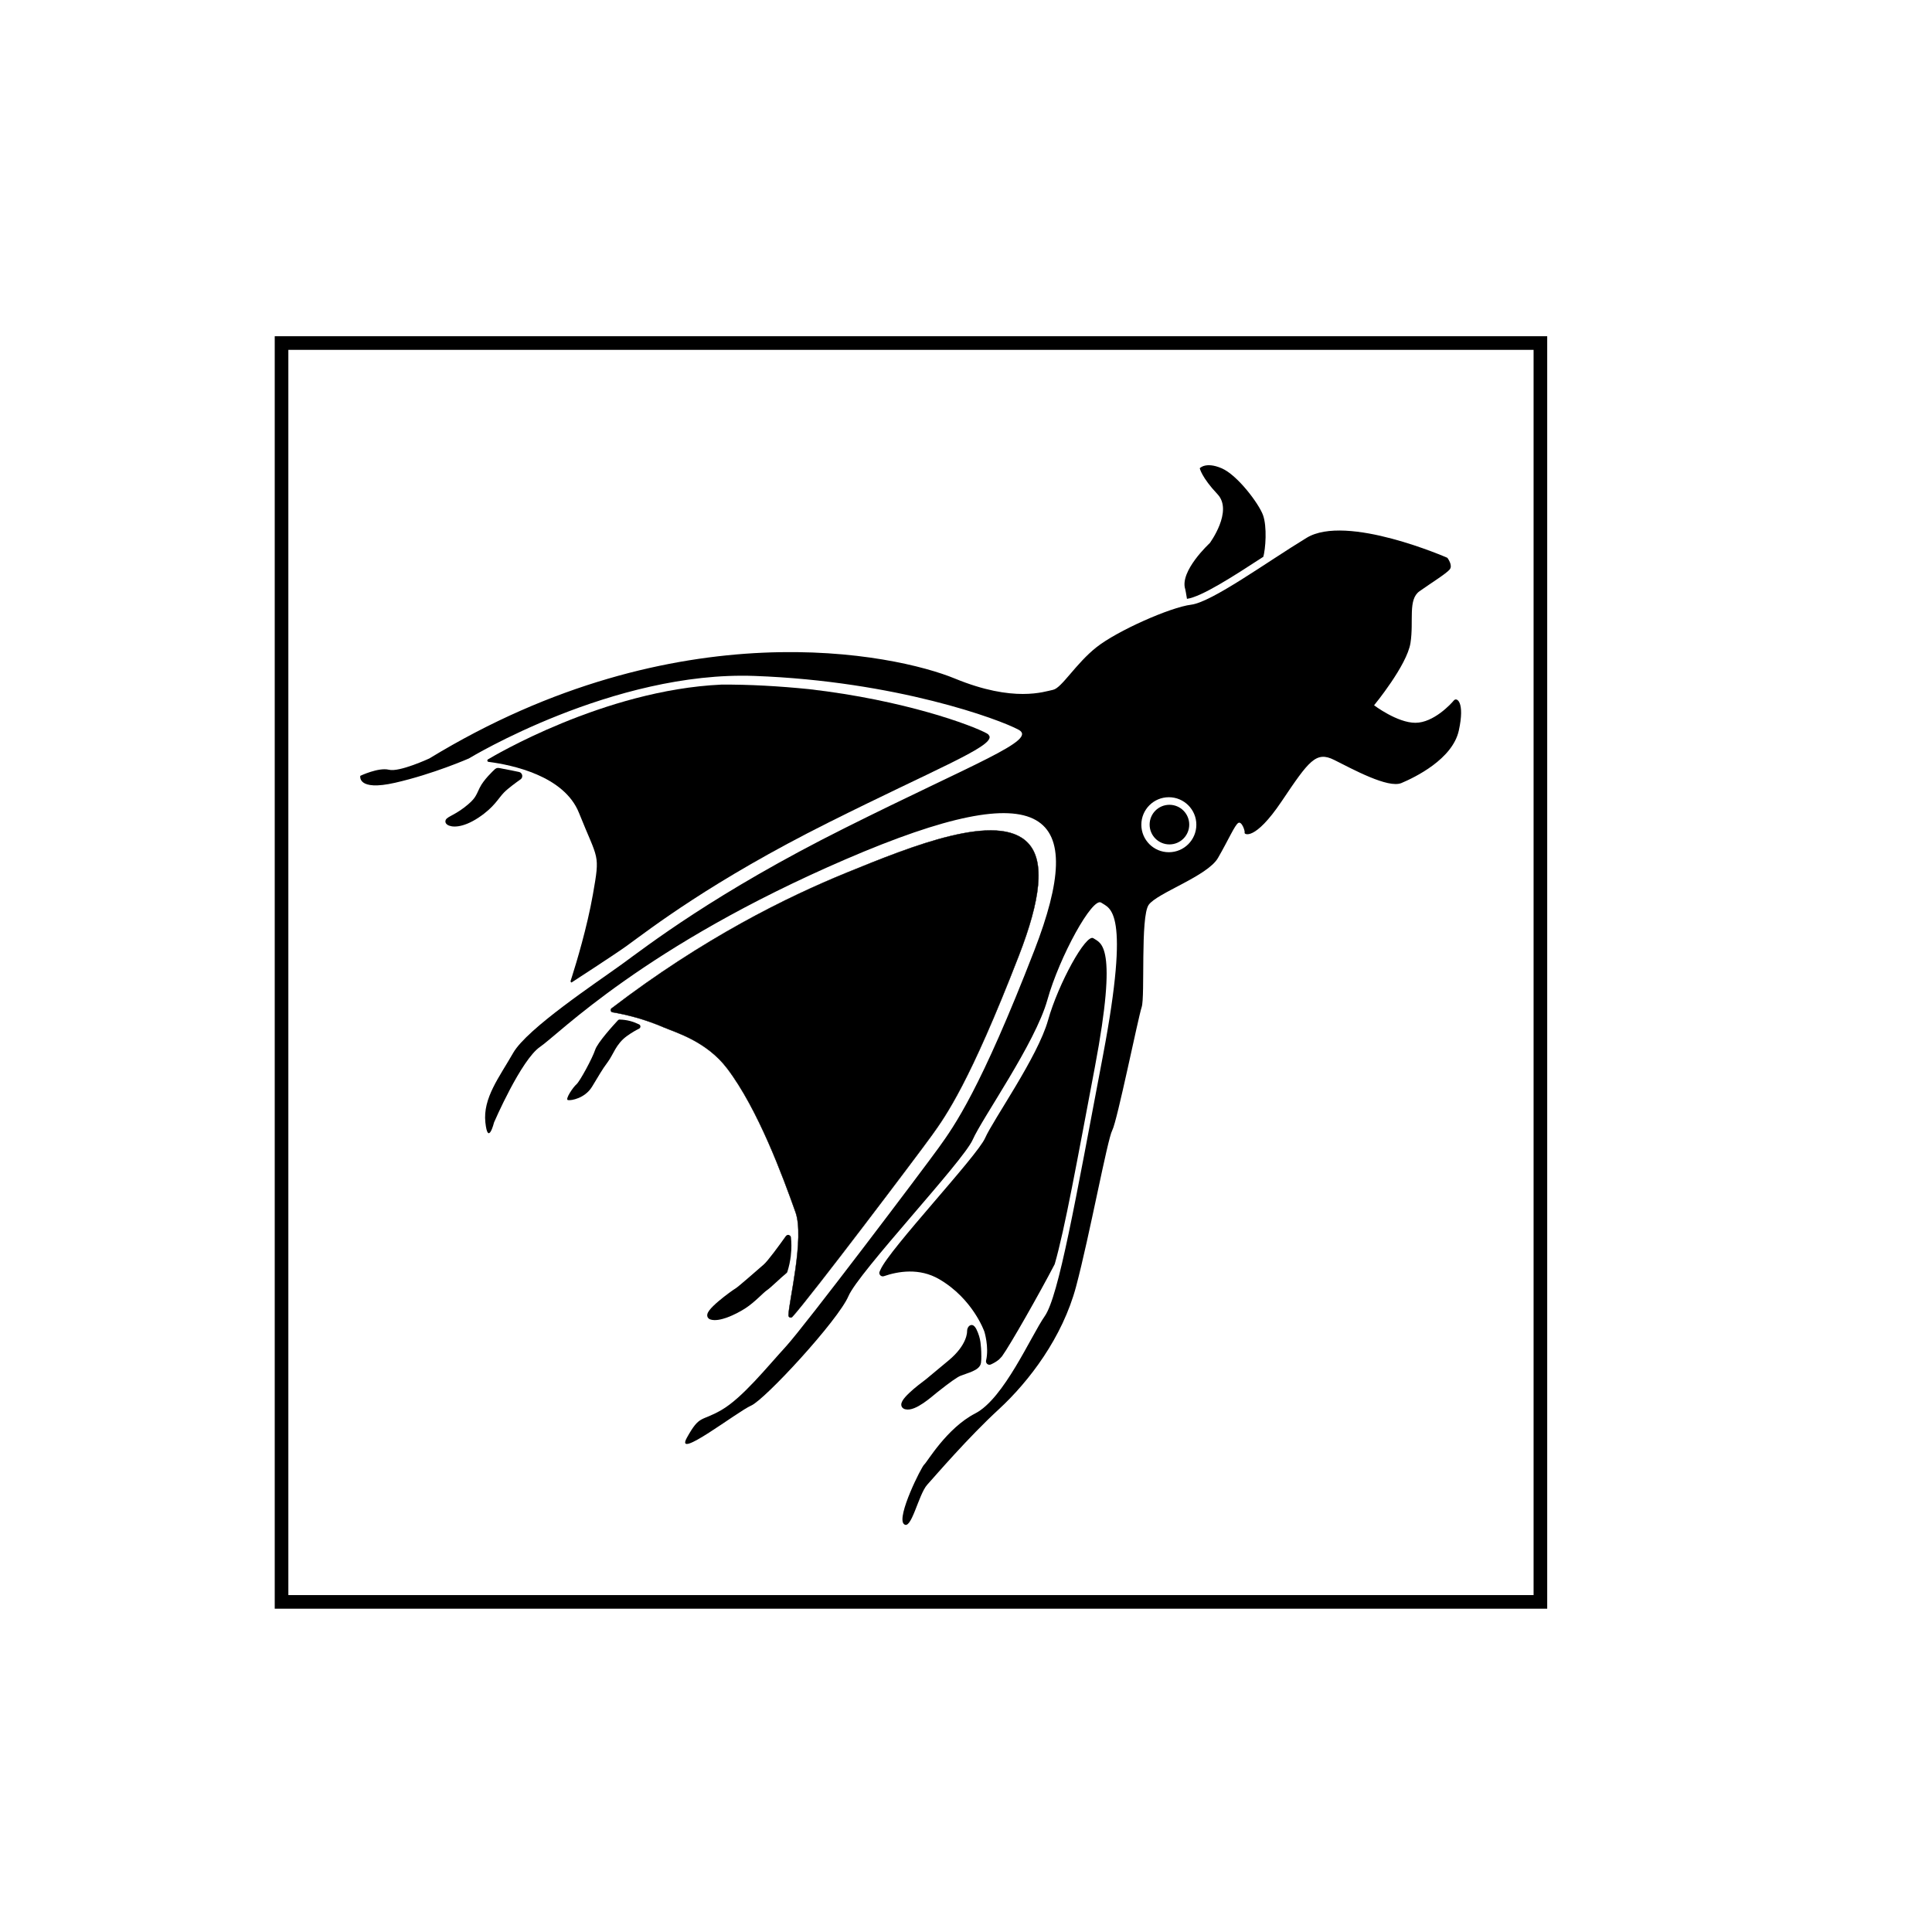
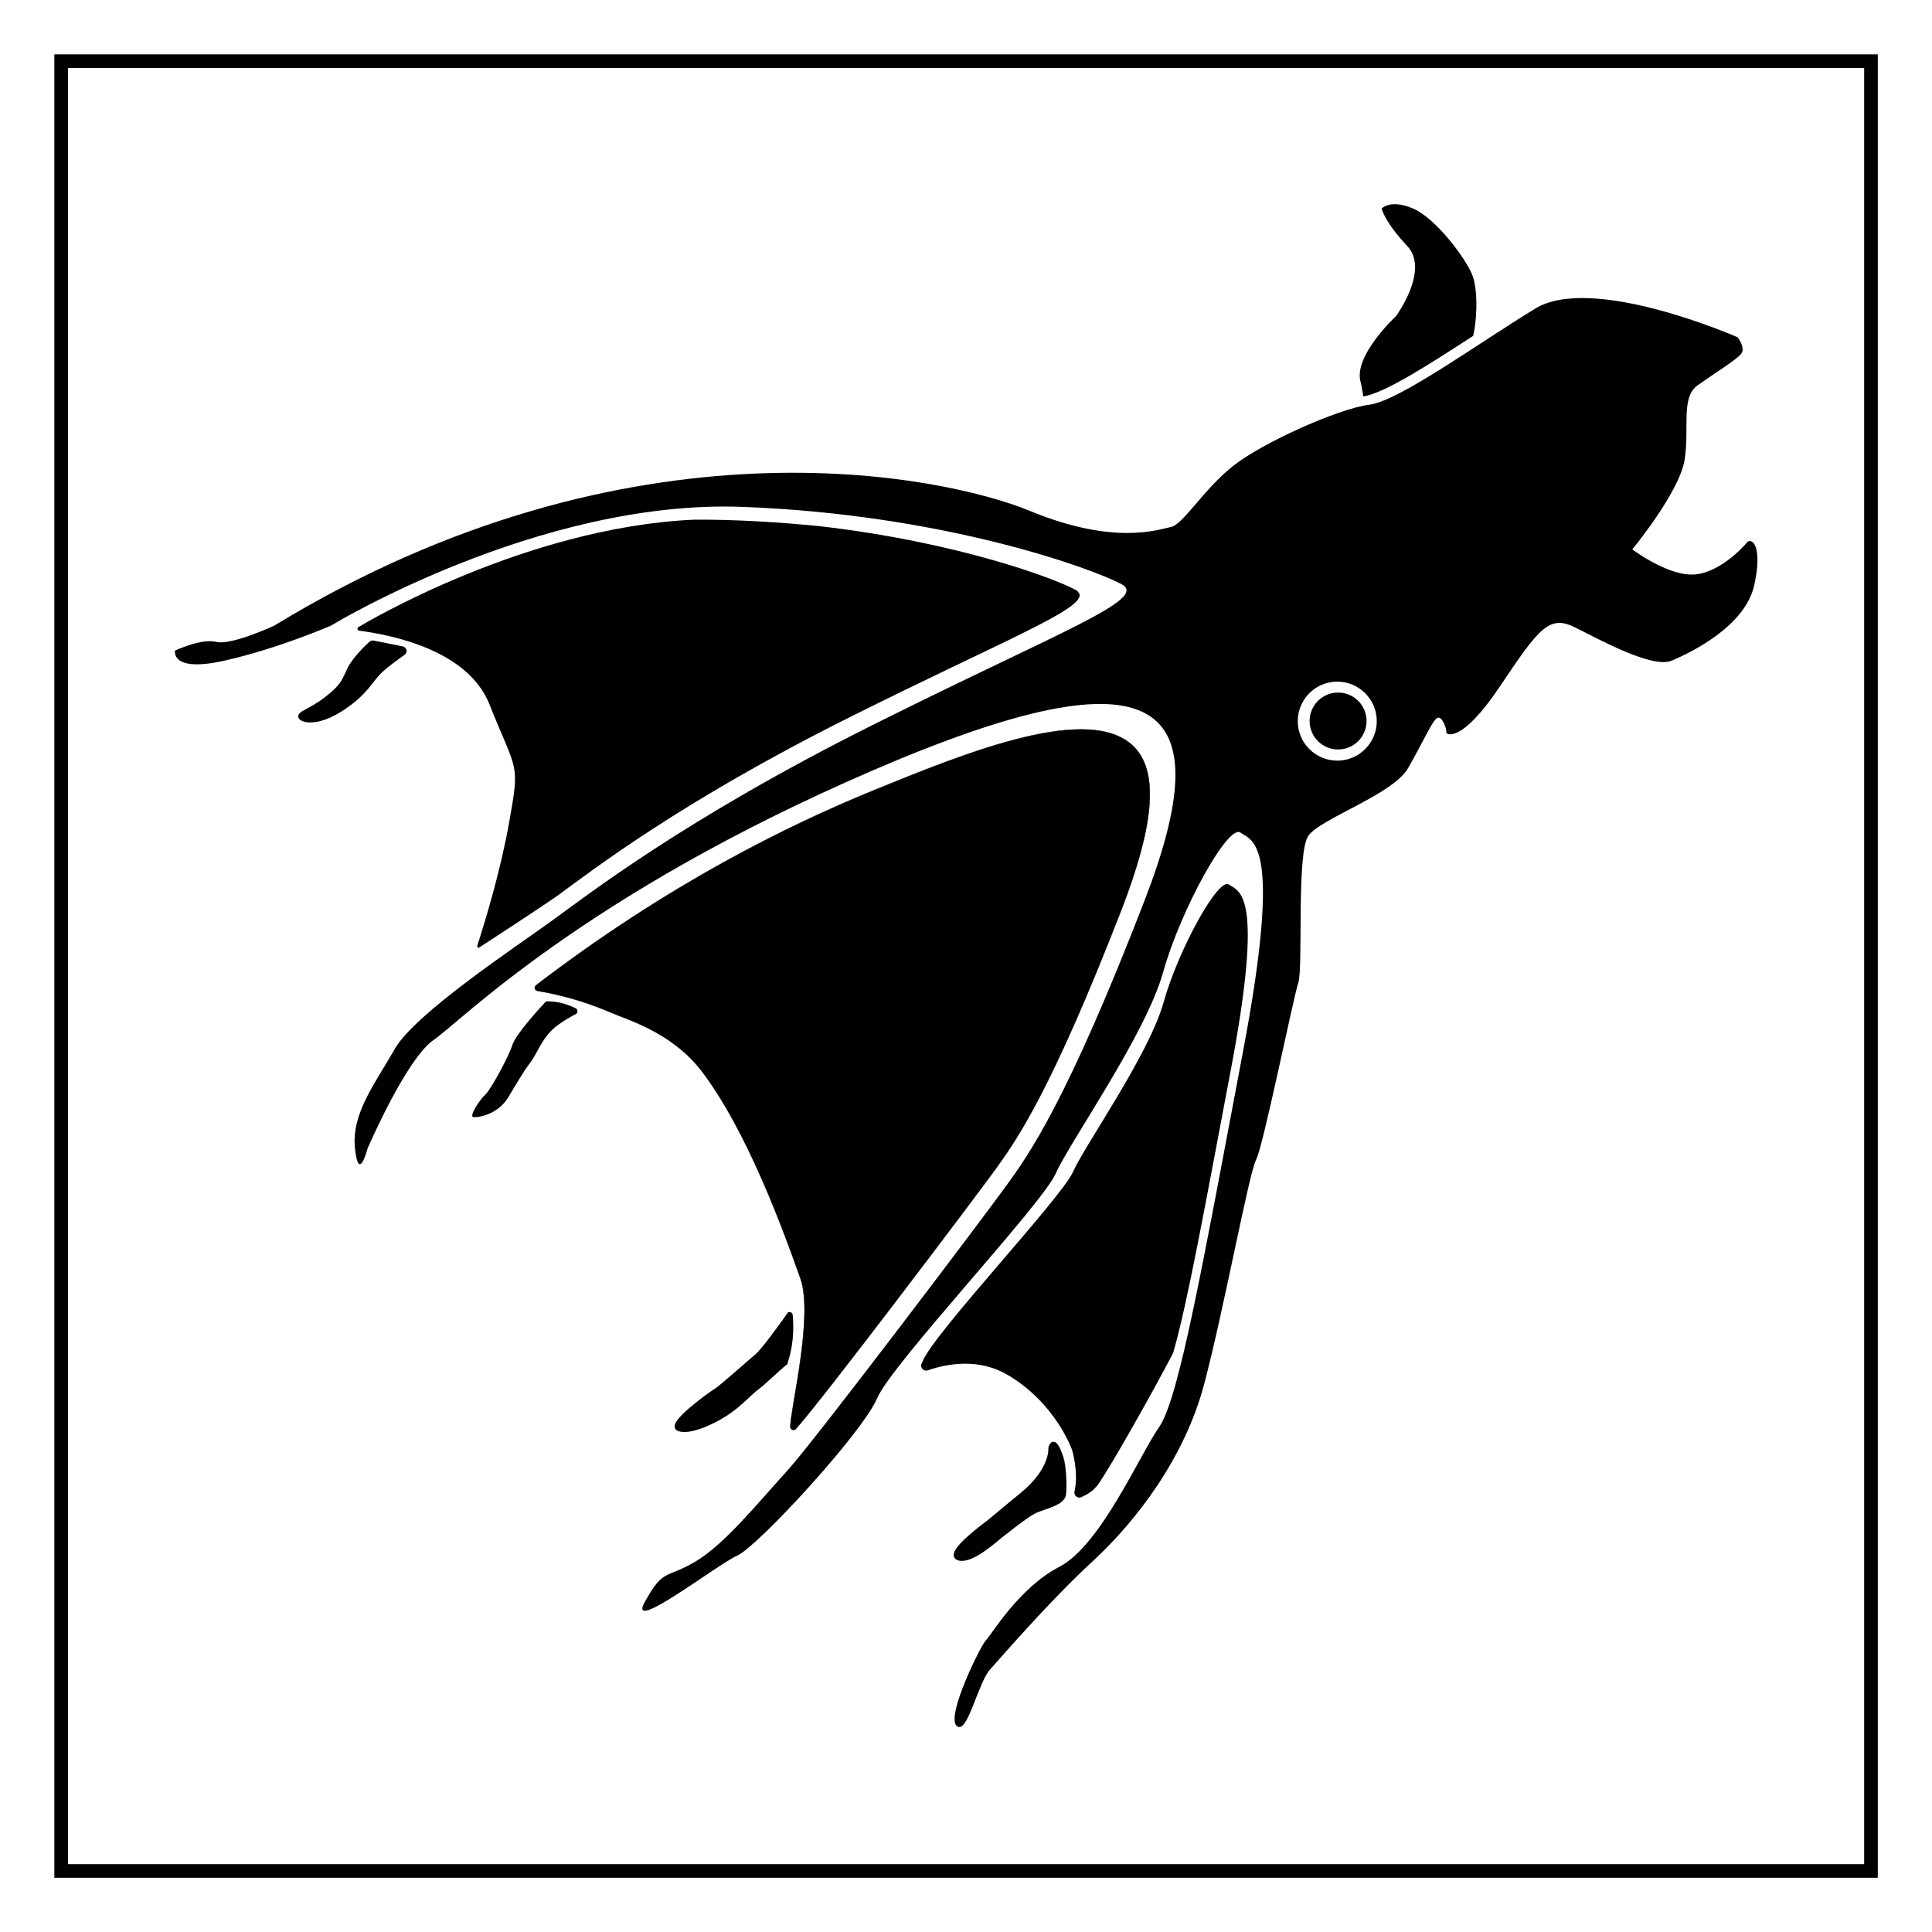
- <svg xmlns="http://www.w3.org/2000/svg" viewBox="0 0 1418.35 1418.35">
-   <defs>
-     <style>
-       .cls-1 {
-         fill: none;
-         stroke-width: 10px;
-       }
- 
-       .cls-1, .cls-2, .cls-3 {
-         stroke: #000;
-         stroke-miterlimit: 10;
-       }
- 
-       .cls-2 {
-         stroke-width: .25px;
-       }
- 
-       .cls-3 {
-         stroke-width: 4px;
-       }
- 
-       .cls-4 {
-         stroke-width: 0px;
-       }
-     </style>
-   </defs>
-   <g id="Ebene_3" data-name="Ebene 3">
-     <rect class="cls-1" x="206.69" y="251.84" width="924.17" height="924.17" />
+ <svg xmlns="http://www.w3.org/2000/svg" version="1.1" id="Ebene_1" x="0px" y="0px" viewBox="0 0 1418.3 1418.3" style="enable-background:new 0 0 1418.3 1418.3;" xml:space="preserve">
+   <style type="text/css">
+ 	.st0{fill:none;stroke:#000;stroke-width:10;stroke-miterlimit:10;}
+ 	.st1{fill:#000;stroke:#000;stroke-width:0.25;stroke-miterlimit:10;}
+ 	.st2{fill:#000;}
+ 	.st3{fill:#000;stroke:#000;stroke-width:4;stroke-miterlimit:10;}
+ </style>
+   <g id="Ebene_3">
+     <rect x="44.9" y="44.9" class="st0" width="1328.6" height="1328.6" />
  </g>
  <g id="traced">
    <g>
-       <path class="cls-2" d="m747.92,701.65c15.96-41.18,19.49-69.26,6.78-82.72-22.05-23.33-85.39,2.3-132.93,21.68-43.88,17.89-105.21,47.97-172.77,99.67-1.1.84-.68,2.6.69,2.83,10.27,1.74,23.41,4.96,37.83,11.18,8.36,3.61,31.1,10.01,46.36,30.11,22.62,29.78,40.87,79.32,50.16,105.51,6.74,19-4.97,65.75-5.16,75.59,0,.07,0,.13,0,.2.04,1.44,1.8,2.09,2.77,1.03h0c12.79-13.95,91.85-118.59,102.32-133.13,10.46-14.53,27.9-38.95,63.95-131.96Z" />
-       <path class="cls-4" d="m411.06,737.2h-.02c-.08.29-.06.24.02,0Z" />
-       <path class="cls-4" d="m412.51,732.66l-1.47,4.53s.55-1.64,1.47-4.53h0Z" />
-       <path class="cls-4" d="m722.61,977.42s3.63,11.41,1.31,21.39c-.47,2.04,1.58,3.75,3.49,2.89s4.03-2.02,5.9-3.56c.08-.07.16-.14.24-.22.63-.64,1.27-1.31,1.89-2.01.07-.08.13-.15.19-.23,5.92-8.15,27.47-46.1,38.54-67.37.08-.15.14-.31.19-.47,7.35-25.5,16.38-75.54,29.43-144.49,17.19-90.78,4.3-90.78-1.07-94.54-5.37-3.76-25.78,33.31-33.31,60.16-7.52,26.86-40.29,73.06-46.2,86.49-5.91,13.43-70.37,81.65-76.82,96.69-.17.39-.36.79-.57,1.22-1.02,2.02.95,4.26,3.09,3.52,10.47-3.62,26.06-6.22,40.52,2.17,24.77,14.38,33.16,38.36,33.16,38.36Z" />
-       <path class="cls-4" d="m724.27,538.32c-10.57-5.77-59.89-24.31-130.35-32.4-21.56-2.17-43.67-3.48-64.39-3.32-86.43,3.97-168.75,53.37-171.06,54.76-.04.02-.06.04-.1.05,0,0,0,0,0,0-.93.4-.74,1.77.26,1.9,17.27,2.23,55.51,10.18,66.4,37.41,14.21,35.53,15.63,29.27,10.23,59.97-4.27,24.25-12.18,50.31-15.32,60.18,0,0-.6,1.91-1.01,3.18-.17.52.12,1.08.63,1.25,0,0,32.37-20.98,40.59-26.94,16.76-12.14,61.84-47.39,148.54-90.74,77.9-38.95,119.4-55.04,117.8-62.93-.03-.13-.09-.25-.16-.36-.23-.35-.46-.68-.68-1.01-.05-.08-.11-.15-.18-.21-.32-.28-.71-.55-1.19-.81Z" />
+       <path class="st1" d="M823.3,667.7c22.9-59.2,28-99.6,9.7-118.9c-31.7-33.5-122.8,3.3-191.1,31.2c-63.1,25.7-151.3,69-248.4,143.3    c-1.6,1.2-1,3.7,1,4.1c14.8,2.5,33.7,7.1,54.4,16.1c12,5.2,44.7,14.4,66.6,43.3c32.5,42.8,58.8,114,72.1,151.7    c9.7,27.3-7.1,94.5-7.4,108.7c0,0.1,0,0.2,0,0.3c0.1,2.1,2.6,3,4,1.5l0,0c18.4-20.1,132-170.5,147.1-191.4    C746.4,836.5,771.4,801.4,823.3,667.7L823.3,667.7z" />
+       <path class="st2" d="M339,718.8L339,718.8C338.9,719.2,338.9,719.1,339,718.8z" />
+       <path class="st2" d="M341.1,712.3l-2.1,6.5C339,718.8,339.8,716.4,341.1,712.3L341.1,712.3z" />
+       <path class="st2" d="M786.9,1064.1c0,0,5.2,16.4,1.9,30.8c-0.7,2.9,2.3,5.4,5,4.2s5.8-2.9,8.5-5.1c0.1-0.1,0.2-0.2,0.3-0.3    c0.9-0.9,1.8-1.9,2.7-2.9c0.1-0.1,0.2-0.2,0.3-0.3c8.5-11.7,39.5-66.3,55.4-96.9c0.1-0.2,0.2-0.4,0.3-0.7    c10.6-36.7,23.5-108.6,42.3-207.7c24.7-130.5,6.2-130.5-1.5-135.9c-7.7-5.4-37.1,47.9-47.9,86.5c-10.8,38.6-57.9,105-66.4,124.3    c-8.5,19.3-101.2,117.4-110.4,139c-0.2,0.6-0.5,1.1-0.8,1.8c-1.5,2.9,1.4,6.1,4.4,5.1c15.1-5.2,37.5-8.9,58.3,3.1    C774.8,1029.7,786.9,1064.1,786.9,1064.1L786.9,1064.1z" />
+       <path class="st2" d="M789.3,432.9c-15.2-8.3-86.1-34.9-187.4-46.6c-31-3.1-62.8-5-92.6-4.8c-124.3,5.7-242.6,76.7-245.9,78.7    c-0.1,0-0.1,0.1-0.1,0.1l0,0c-1.3,0.6-1.1,2.5,0.4,2.7c24.8,3.2,79.8,14.6,95.5,53.8c20.4,51.1,22.5,42.1,14.7,86.2    c-6.1,34.9-17.5,72.3-22,86.5c0,0-0.9,2.7-1.5,4.6c-0.2,0.7,0.2,1.6,0.9,1.8c0,0,46.5-30.2,58.4-38.7    c24.1-17.5,88.9-68.1,213.5-130.4c112-56,171.7-79.1,169.3-90.5c0-0.2-0.1-0.4-0.2-0.5c-0.3-0.5-0.7-1-1-1.5    c-0.1-0.1-0.2-0.2-0.3-0.3C790.5,433.6,790,433.2,789.3,432.9L789.3,432.9z" />
    </g>
    <g id="Ear">
-       <path class="cls-4" d="m874.74,457.12s-.05.09-.08.13c.03-.04.05-.09.08-.13Z" />
-       <path class="cls-4" d="m875.04,456.55c-.02.05-.05.11-.07.16.02-.05.05-.1.07-.16Z" />
-       <path class="cls-4" d="m875.82,451.49c0-.08,0-.16,0-.24,0,.08,0,.16,0,.24Z" />
-       <path class="cls-4" d="m875.29,455.89c-.02.06-.04.11-.05.16.02-.05.04-.11.05-.16Z" />
-       <path class="cls-4" d="m870.14,432.65s.71,3.13,1.26,6.99c10.84-1.59,33.47-16.18,56.06-30.89-.08.29-.15.58-.23.84,2.01-6.68,3.01-23.06,0-31.41-3.01-8.35-18.71-29.41-30.41-34.42-11.7-5.01-16.04,0-16.04,0,0,0,1.34,6.68,13.03,19.05,11.7,12.36-5.68,35.9-5.68,35.9,0,0-22.39,20.58-17.98,33.94Z" />
-       <path class="cls-4" d="m874.29,457.69s.05-.05.07-.08c-.02.03-.05.06-.07.08Z" />
-       <path class="cls-4" d="m875.7,448.22s0-.06,0-.09c0,.03,0,.06,0,.09Z" />
-       <path class="cls-4" d="m875.81,450.47c0-.08,0-.16,0-.25,0,.08,0,.16,0,.25Z" />
-       <path class="cls-4" d="m875.48,455.15s-.02.08-.03.12c0-.04.02-.08.03-.12Z" />
-       <path class="cls-4" d="m875.77,449.39c0-.07,0-.14-.01-.21,0,.07,0,.14.01.21Z" />
-       <path class="cls-4" d="m873.37,458.23c.17-.05.34-.12.49-.21l-.49.21Z" />
-       <path class="cls-4" d="m875.8,452.3c0,.06,0,.12,0,.17,0-.06,0-.11,0-.17Z" />
-       <polygon class="cls-4" points="873.86 458.02 873.86 458.02 873.86 458.02 873.86 458.02" />
+       <path class="st2" d="M1005.6,316.1c0,0-0.1,0.1-0.1,0.2C1005.5,316.3,1005.5,316.2,1005.6,316.1z" />
+       <path class="st2" d="M1006,315.3c0,0.1-0.1,0.2-0.1,0.2C1006,315.5,1006,315.4,1006,315.3z" />
+       <path class="st2" d="M1007.1,308.1c0-0.1,0-0.2,0-0.3C1007.1,307.8,1007.1,307.9,1007.1,308.1z" />
+       <path class="st2" d="M1006.4,314.4c0,0.1-0.1,0.2-0.1,0.2C1006.3,314.5,1006.4,314.4,1006.4,314.4z" />
+       <path class="st2" d="M999,281c0,0,1,4.5,1.8,10c15.6-2.3,48.1-23.3,80.6-44.4c-0.1,0.4-0.2,0.8-0.3,1.2c2.9-9.6,4.3-33.2,0-45.2    c-4.3-12-26.9-42.3-43.7-49.5c-16.8-7.2-23.1,0-23.1,0s1.9,9.6,18.7,27.4c16.8,17.8-8.2,51.6-8.2,51.6S992.7,261.8,999,281    L999,281z" />
+       <path class="st2" d="M1004.9,317c0,0,0.1-0.1,0.1-0.1C1005,316.9,1005,316.9,1004.9,317z" />
+       <path class="st2" d="M1007,303.4c0,0,0-0.1,0-0.1C1007,303.3,1007,303.3,1007,303.4z" />
+       <path class="st2" d="M1007.1,306.6c0-0.1,0-0.2,0-0.4C1007.1,306.3,1007.1,306.5,1007.1,306.6z" />
+       <path class="st2" d="M1006.7,313.3c0,0,0,0.1,0,0.2C1006.6,313.4,1006.6,313.4,1006.7,313.3z" />
+       <path class="st2" d="M1007.1,305c0-0.1,0-0.2,0-0.3C1007.1,304.8,1007.1,304.9,1007.1,305z" />
+       <path class="st2" d="M1003.6,317.7c0.2-0.1,0.5-0.2,0.7-0.3L1003.6,317.7z" />
+       <path class="st2" d="M1007.1,309.2c0,0.1,0,0.2,0,0.2C1007.1,309.4,1007.1,309.3,1007.1,309.2z" />
+       <polygon class="st2" points="1004.3,317.4 1004.3,317.4 1004.3,317.4   " />
    </g>
-     <circle id="Eye" class="cls-4" cx="858.52" cy="605.37" r="14.54" />
-     <path id="Body" class="cls-4" d="m1067.35,514.18c-2.06,2.57-14.9,16.45-28.27,16.45s-30.32-12.85-30.32-12.85c0,0,24.15-29.29,26.72-45.74,2.57-16.45-2.06-31.86,6.68-38.03,8.74-6.17,19.53-12.85,22.1-15.93,2.57-3.08-1.71-8.58-1.71-8.58,0,0-73.97-32.52-103.3-14.67-29.33,17.85-69.51,47.19-84.81,49.1-15.3,1.91-54.2,19.13-69.51,31.25-15.3,12.12-25.51,29.97-31.88,31.25-6.38,1.28-28.7,9.57-72.06-8.29-43.36-17.85-203.74-52.29-385.79,58.67,0,0-22,10.2-29.65,8.29-7.65-1.91-21.04,4.46-21.04,4.46,0,0-2.55,11.48,25.51,5.1,28.06-6.38,54.2-17.85,54.2-17.85,0,0,105.85-64.4,209.79-60.58,103.94,3.83,179.82,31.88,193.85,39.54,14.03,7.65-31.88,24.23-127.53,72.06-95.65,47.83-145.39,86.72-163.88,100.11-18.49,13.39-69.51,47.19-79.71,65.04-10.2,17.85-22.32,33.16-20.41,51.01,1.91,17.85,6.38,0,6.38,0,0,0,19.77-45.91,33.8-55.48,14.03-9.57,76.52-73.97,224.46-137.74,147.94-63.77,177.91-35.07,138.37,66.96-39.54,102.03-58.67,128.81-70.14,144.75-11.48,15.94-98.2,130.72-112.23,146.03-14.03,15.3-31.88,37.62-47.19,46.55-15.3,8.93-15.94,3.19-25.51,20.41-9.57,17.22,36.98-19.13,47.19-23.59,10.2-4.46,63.77-62.49,71.42-80.35,7.65-17.85,84.17-98.84,91.19-114.78,7.01-15.94,45.91-70.78,54.84-102.66,8.93-31.88,33.16-75.88,39.54-71.42,6.38,4.46,21.68,4.46,1.28,112.23-20.41,107.77-32.52,176.63-42.72,191.3-10.2,14.67-29.97,60.58-51.01,71.42-21.04,10.84-35.34,35.75-37.47,37.52s-20.44,38.34-15.01,43.66c5.43,5.32,10.75-21.65,17.14-28.75,6.39-7.1,30.17-34.79,52.53-55.37s46.85-52.89,56.79-90.16c9.94-37.27,22.98-108.08,26.58-114.76,3.6-6.68,19.02-82.74,21.59-90.45,2.57-7.71-1.03-66.3,5.14-75.03,6.17-8.74,43.17-21.07,50.88-34.43,7.71-13.36,12.33-24.15,14.9-25.7,2.57-1.54,5.14,6.17,4.63,7.2-.51,1.03,7.2,6.68,27.24-23.13,20.04-29.81,25.18-37,38.55-30.32,13.36,6.68,39.57,21.07,49.34,16.96,9.76-4.11,37.52-17.47,42.14-38.55,4.63-21.07-1.54-24.67-3.6-22.1Zm-209.26,111.47c-11.15,0-20.19-9.04-20.19-20.19s9.04-20.19,20.19-20.19,20.19,9.04,20.19,20.19-9.04,20.19-20.19,20.19Z" />
-     <path class="cls-3" d="m380.64,568.69c.87.19,1.1,1.32.37,1.83-3.08,2.16-9.18,6.57-12.44,9.89-4.49,4.58-7.06,10.67-18.36,18.16-11.3,7.49-18.71,6.81-20.84,5.12s4.31-2.82,12.81-9.4c8.5-6.59,8.81-8.94,11.77-15.07,2.58-5.35,9.24-11.69,10.91-13.23.24-.22.57-.31.89-.25,8.31,1.57,12.66,2.46,14.89,2.95Z" />
-     <path class="cls-4" d="m455.36,748.53c-.62-.16-1.27.04-1.71.5-3.04,3.27-14.94,16.27-16.72,21.69-2.05,6.23-11.33,23.31-13.75,25.32-2.41,2.02-8.57,11.1-6.25,11.58,2.32.48,12.45-1.28,17.66-9.74,5.21-8.47,7.35-12.59,11.53-18.13,4.19-5.55,5.98-13.3,14.19-19.2,3.52-2.53,6.55-4.24,8.86-5.37,1.47-.72,1.25-2.88-.34-3.28-1.6-.79-3.63-1.63-6.03-2.28-2.87-.77-5.42-1.03-7.43-1.1Z" />
-     <path class="cls-3" d="m718.42,995.61c.02,1.3.02,2.74-.22,4.59,0,.03,0,.05,0,.05-.61,4.08-8.21,5.68-13.92,7.97-2.49,1-7.77,4.63-17.78,12.59-3.53,2.81-15.31,13.53-21.55,11.82-6.24-1.71,11.92-15.4,14.36-17.17,2.44-1.77,6.15-5.12,18.14-14.98,14.91-12.26,14.55-22.75,14.52-23.3,0,0,0-.01,0-.02-.05-1.1.67-2.34,1.21-2.44,1.06-.2,2.81,3.72,3.74,6.83.88,2.92,1.07,5.33,1.31,8.31.14,1.68.16,3.03.2,5.74Z" />
-     <path class="cls-3" d="m578.66,921.04c.5-4.73.38-8.93.03-12.41,0-.07-.1-.1-.14-.04-5,7.03-13.37,18.54-16.63,21.31-4.77,4.06-18.73,16.48-20.88,17.68-2.15,1.19-24.5,17.26-18.99,19.16,5.51,1.9,16.91-3.37,23.88-7.83,6.98-4.46,13.01-11.42,16.08-13.43,2.32-1.53,10-9.08,14.1-12.38.01,0,.02-.02.02-.04,1.06-3.33,2.03-7.37,2.52-12.02Z" />
+     <circle id="Eye" class="st2" cx="982.3" cy="529.3" r="20.9" />
+     <path id="Body" class="st2" d="M1282.5,398.2c-3,3.7-21.4,23.6-40.6,23.6c-19.2,0-43.6-18.5-43.6-18.5s34.7-42.1,38.4-65.8   c3.7-23.6-3-45.8,9.6-54.7c12.6-8.9,28.1-18.5,31.8-22.9c3.7-4.4-2.5-12.3-2.5-12.3s-106.3-46.8-148.5-21.1   c-42.2,25.7-99.9,67.8-121.9,70.6c-22,2.7-77.9,27.5-99.9,44.9c-22,17.4-36.7,43.1-45.8,44.9c-9.2,1.8-41.3,13.8-103.6-11.9   c-62.3-25.7-292.9-75.2-554.6,84.3c0,0-31.6,14.7-42.6,11.9c-11-2.7-30.2,6.4-30.2,6.4s-3.7,16.5,36.7,7.3s77.9-25.7,77.9-25.7   s152.2-92.6,301.6-87.1c149.4,5.5,258.5,45.8,278.7,56.8c20.2,11-45.8,34.8-183.3,103.6s-209,124.7-235.6,143.9   c-26.6,19.2-99.9,67.8-114.6,93.5c-14.7,25.7-32.1,47.7-29.3,73.3c2.7,25.7,9.2,0,9.2,0s28.4-66,48.6-79.8   c20.2-13.8,110-106.3,322.7-198s255.8-50.4,198.9,96.3c-56.8,146.7-84.3,185.2-100.8,208.1c-16.5,22.9-141.2,187.9-161.3,209.9   c-20.2,22-45.8,54.1-67.8,66.9c-22,12.8-22.9,4.6-36.7,29.3s53.2-27.5,67.8-33.9c14.7-6.4,91.7-89.8,102.7-115.5   c11-25.7,121-142.1,131.1-165c10.1-22.9,66-101.8,78.8-147.6c12.8-45.8,47.7-109.1,56.8-102.7s31.2,6.4,1.8,161.3   c-29.3,154.9-46.8,253.9-61.4,275c-14.7,21.1-43.1,87.1-73.3,102.7c-30.2,15.6-50.8,51.4-53.9,53.9s-29.4,55.1-21.6,62.8   c7.8,7.6,15.5-31.1,24.6-41.3c9.2-10.2,43.4-50,75.5-79.6c32.1-29.6,67.4-76,81.6-129.6c14.3-53.6,33-155.4,38.2-165   c5.2-9.6,27.3-118.9,31-130c3.7-11.1-1.5-95.3,7.4-107.9c8.9-12.6,62.1-30.3,73.1-49.5c11.1-19.2,17.7-34.7,21.4-36.9   c3.7-2.2,7.4,8.9,6.7,10.4c-0.7,1.5,10.4,9.6,39.2-33.3s36.2-53.2,55.4-43.6c19.2,9.6,56.9,30.3,70.9,24.4   c14-5.9,53.9-25.1,60.6-55.4C1294.4,399.7,1285.5,394.5,1282.5,398.2L1282.5,398.2z M981.7,558.4c-16,0-29-13-29-29   c0-16,13-29,29-29c16,0,29,13,29,29C1010.7,545.4,997.7,558.4,981.7,558.4z" />
+     <path class="st3" d="M295.3,476.5c1.3,0.3,1.6,1.9,0.5,2.6c-4.4,3.1-13.2,9.4-17.9,14.2c-6.5,6.6-10.1,15.3-26.4,26.1   c-16.2,10.8-26.9,9.8-30,7.4c-3.1-2.4,6.2-4.1,18.4-13.5c12.2-9.5,12.7-12.9,16.9-21.7c3.7-7.7,13.3-16.8,15.7-19   c0.3-0.3,0.8-0.4,1.3-0.4C285.8,474.6,292.1,475.8,295.3,476.5L295.3,476.5z" />
+     <path class="st2" d="M402.7,735.1c-0.9-0.2-1.8,0.1-2.5,0.7c-4.4,4.7-21.5,23.4-24,31.2c-2.9,9-16.3,33.5-19.8,36.4   c-3.5,2.9-12.3,16-9,16.6c3.3,0.7,17.9-1.8,25.4-14c7.5-12.2,10.6-18.1,16.6-26.1c6-8,8.6-19.1,20.4-27.6c5.1-3.6,9.4-6.1,12.7-7.7   c2.1-1,1.8-4.1-0.5-4.7c-2.3-1.1-5.2-2.3-8.7-3.3C409.3,735.5,405.6,735.2,402.7,735.1L402.7,735.1z" />
+     <path class="st3" d="M780.9,1090.3c0,1.9,0,3.9-0.3,6.6c0,0,0,0.1,0,0.1c-0.9,5.9-11.8,8.2-20,11.5c-3.6,1.4-11.2,6.7-25.6,18.1   c-5.1,4-22,19.5-31,17s17.1-22.1,20.6-24.7s8.8-7.4,26.1-21.5c21.4-17.6,20.9-32.7,20.9-33.5c0,0,0,0,0,0c-0.1-1.6,1-3.4,1.7-3.5   c1.5-0.3,4,5.3,5.4,9.8c1.3,4.2,1.5,7.7,1.9,11.9C780.8,1084.4,780.8,1086.4,780.9,1090.3L780.9,1090.3z" />
+     <path class="st3" d="M579.9,983.1c0.7-6.8,0.5-12.8,0-17.8c0-0.1-0.1-0.1-0.2-0.1c-7.2,10.1-19.2,26.7-23.9,30.6   c-6.9,5.8-26.9,23.7-30,25.4c-3.1,1.7-35.2,24.8-27.3,27.5c7.9,2.7,24.3-4.8,34.3-11.3c10-6.4,18.7-16.4,23.1-19.3   c3.3-2.2,14.4-13.1,20.3-17.8c0,0,0,0,0-0.1C577.8,995.6,579.2,989.8,579.9,983.1L579.9,983.1z" />
  </g>
</svg>
